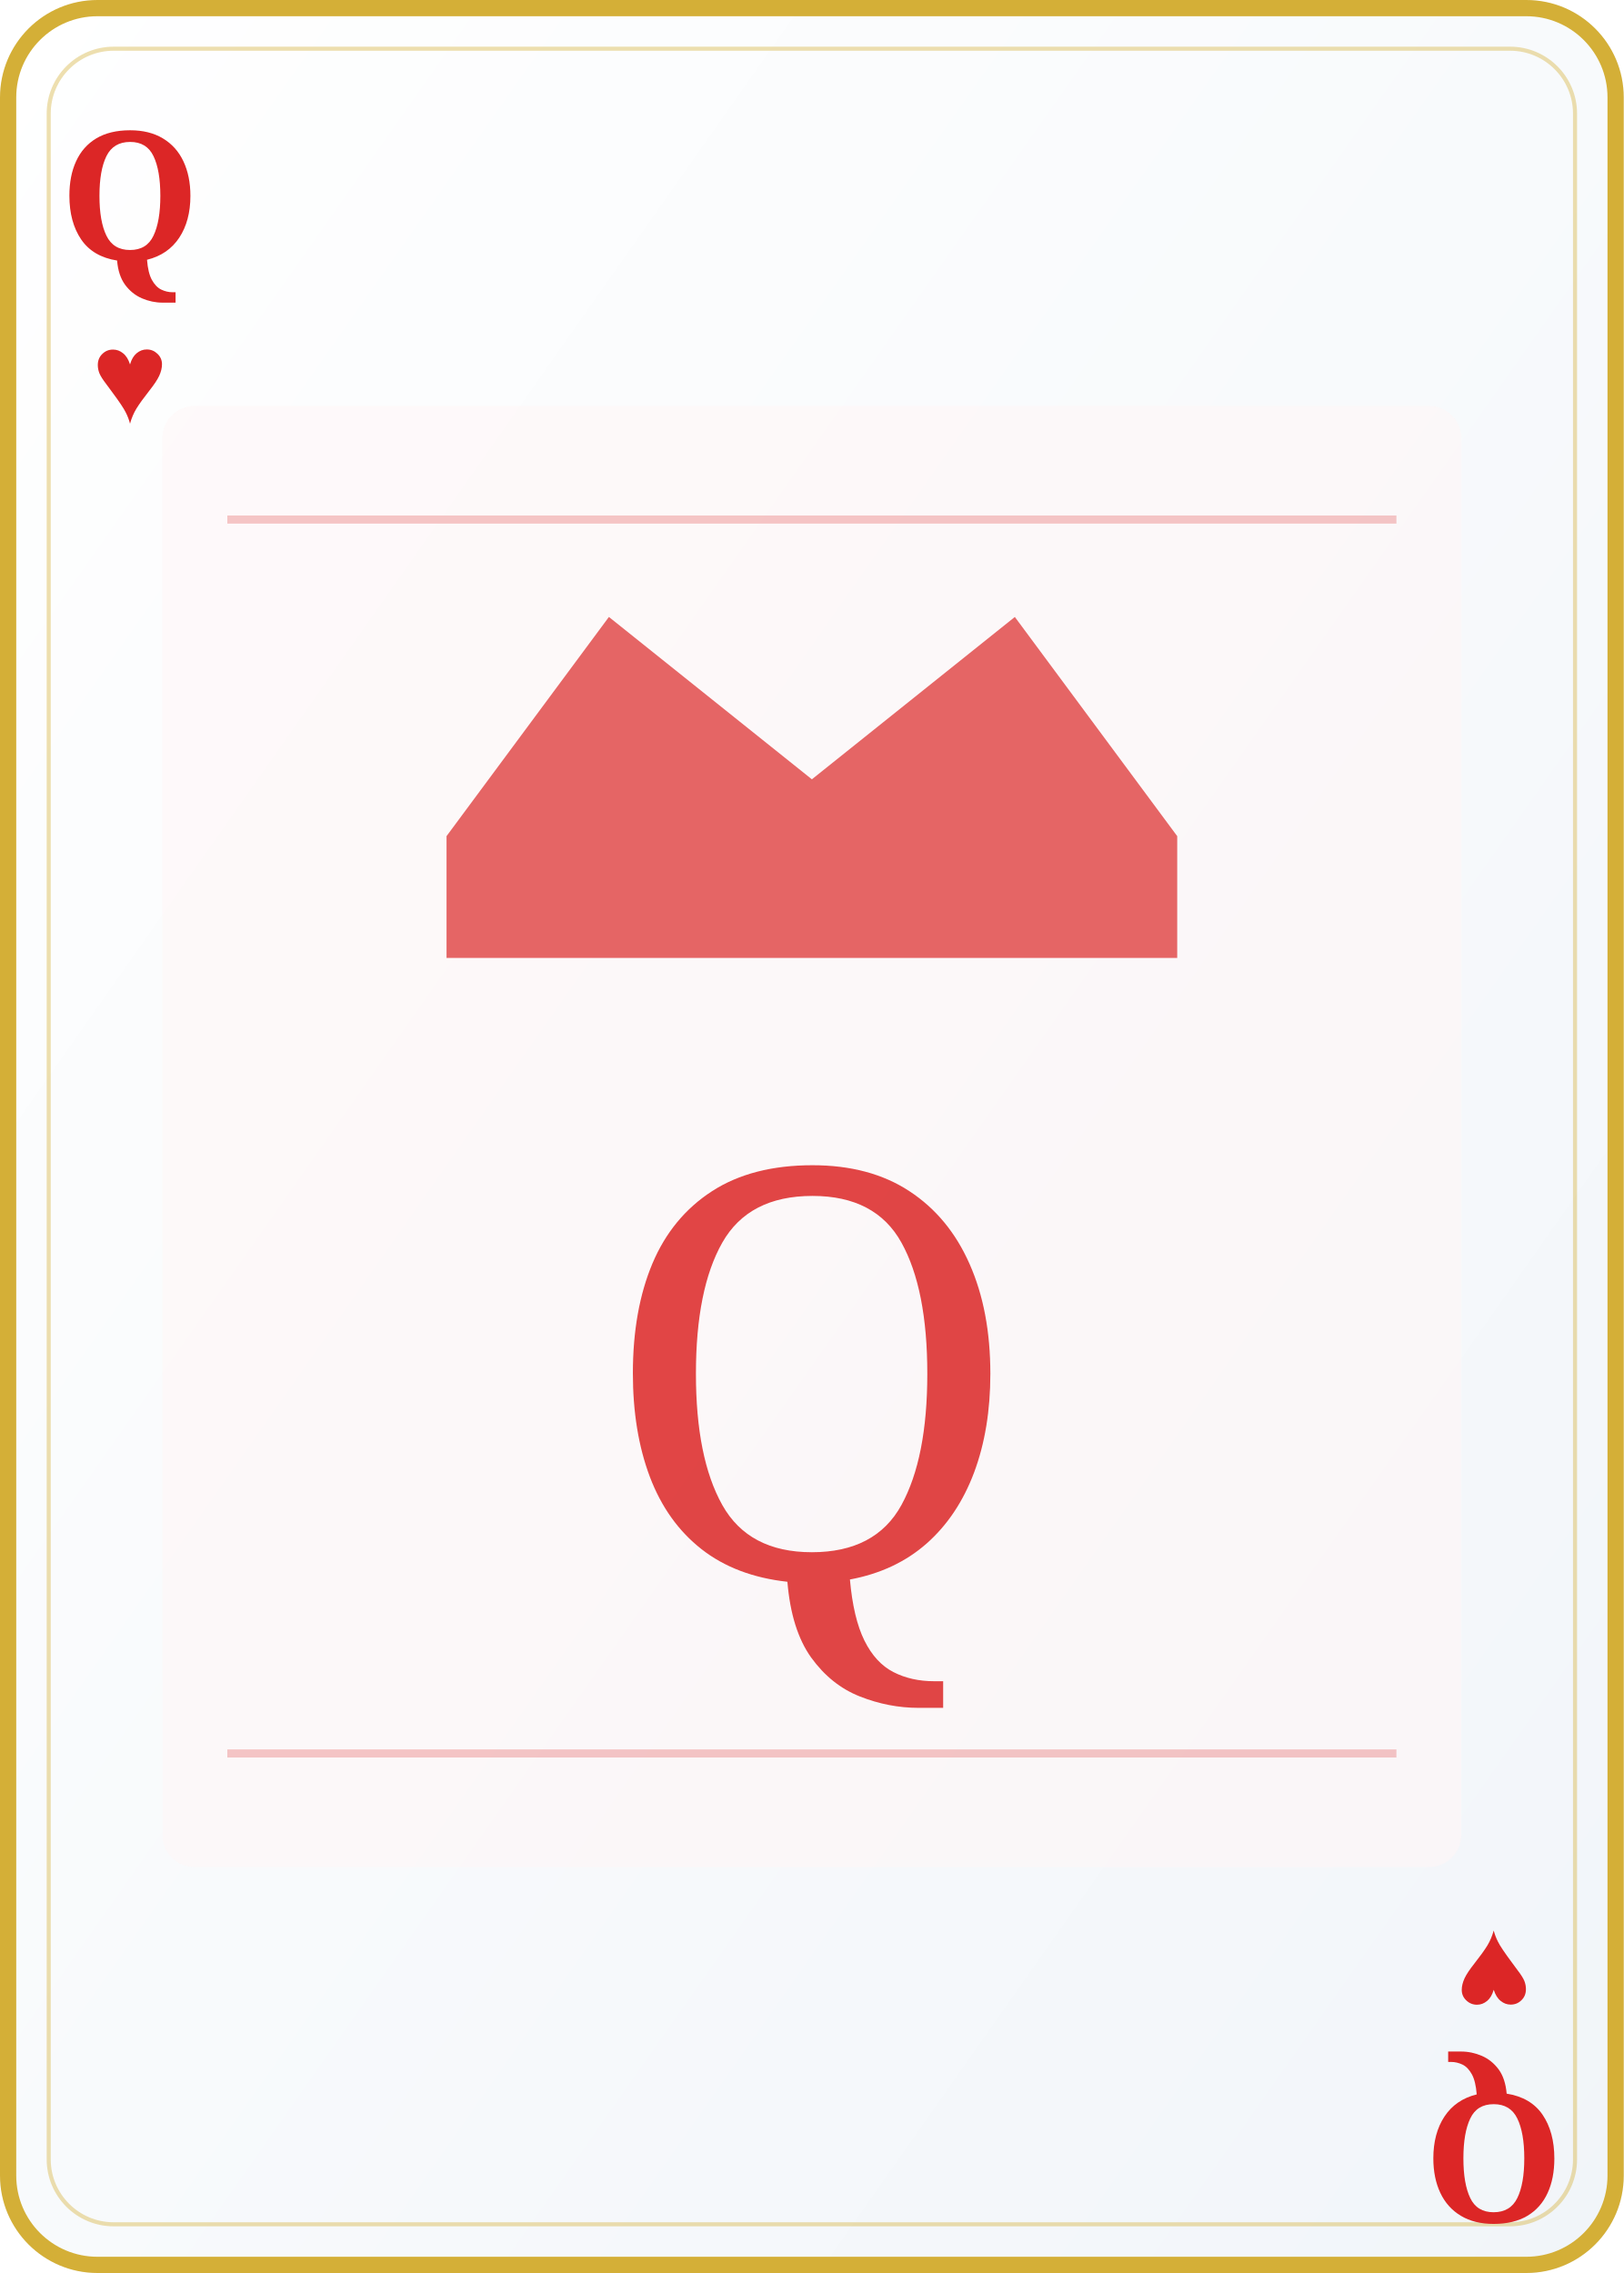
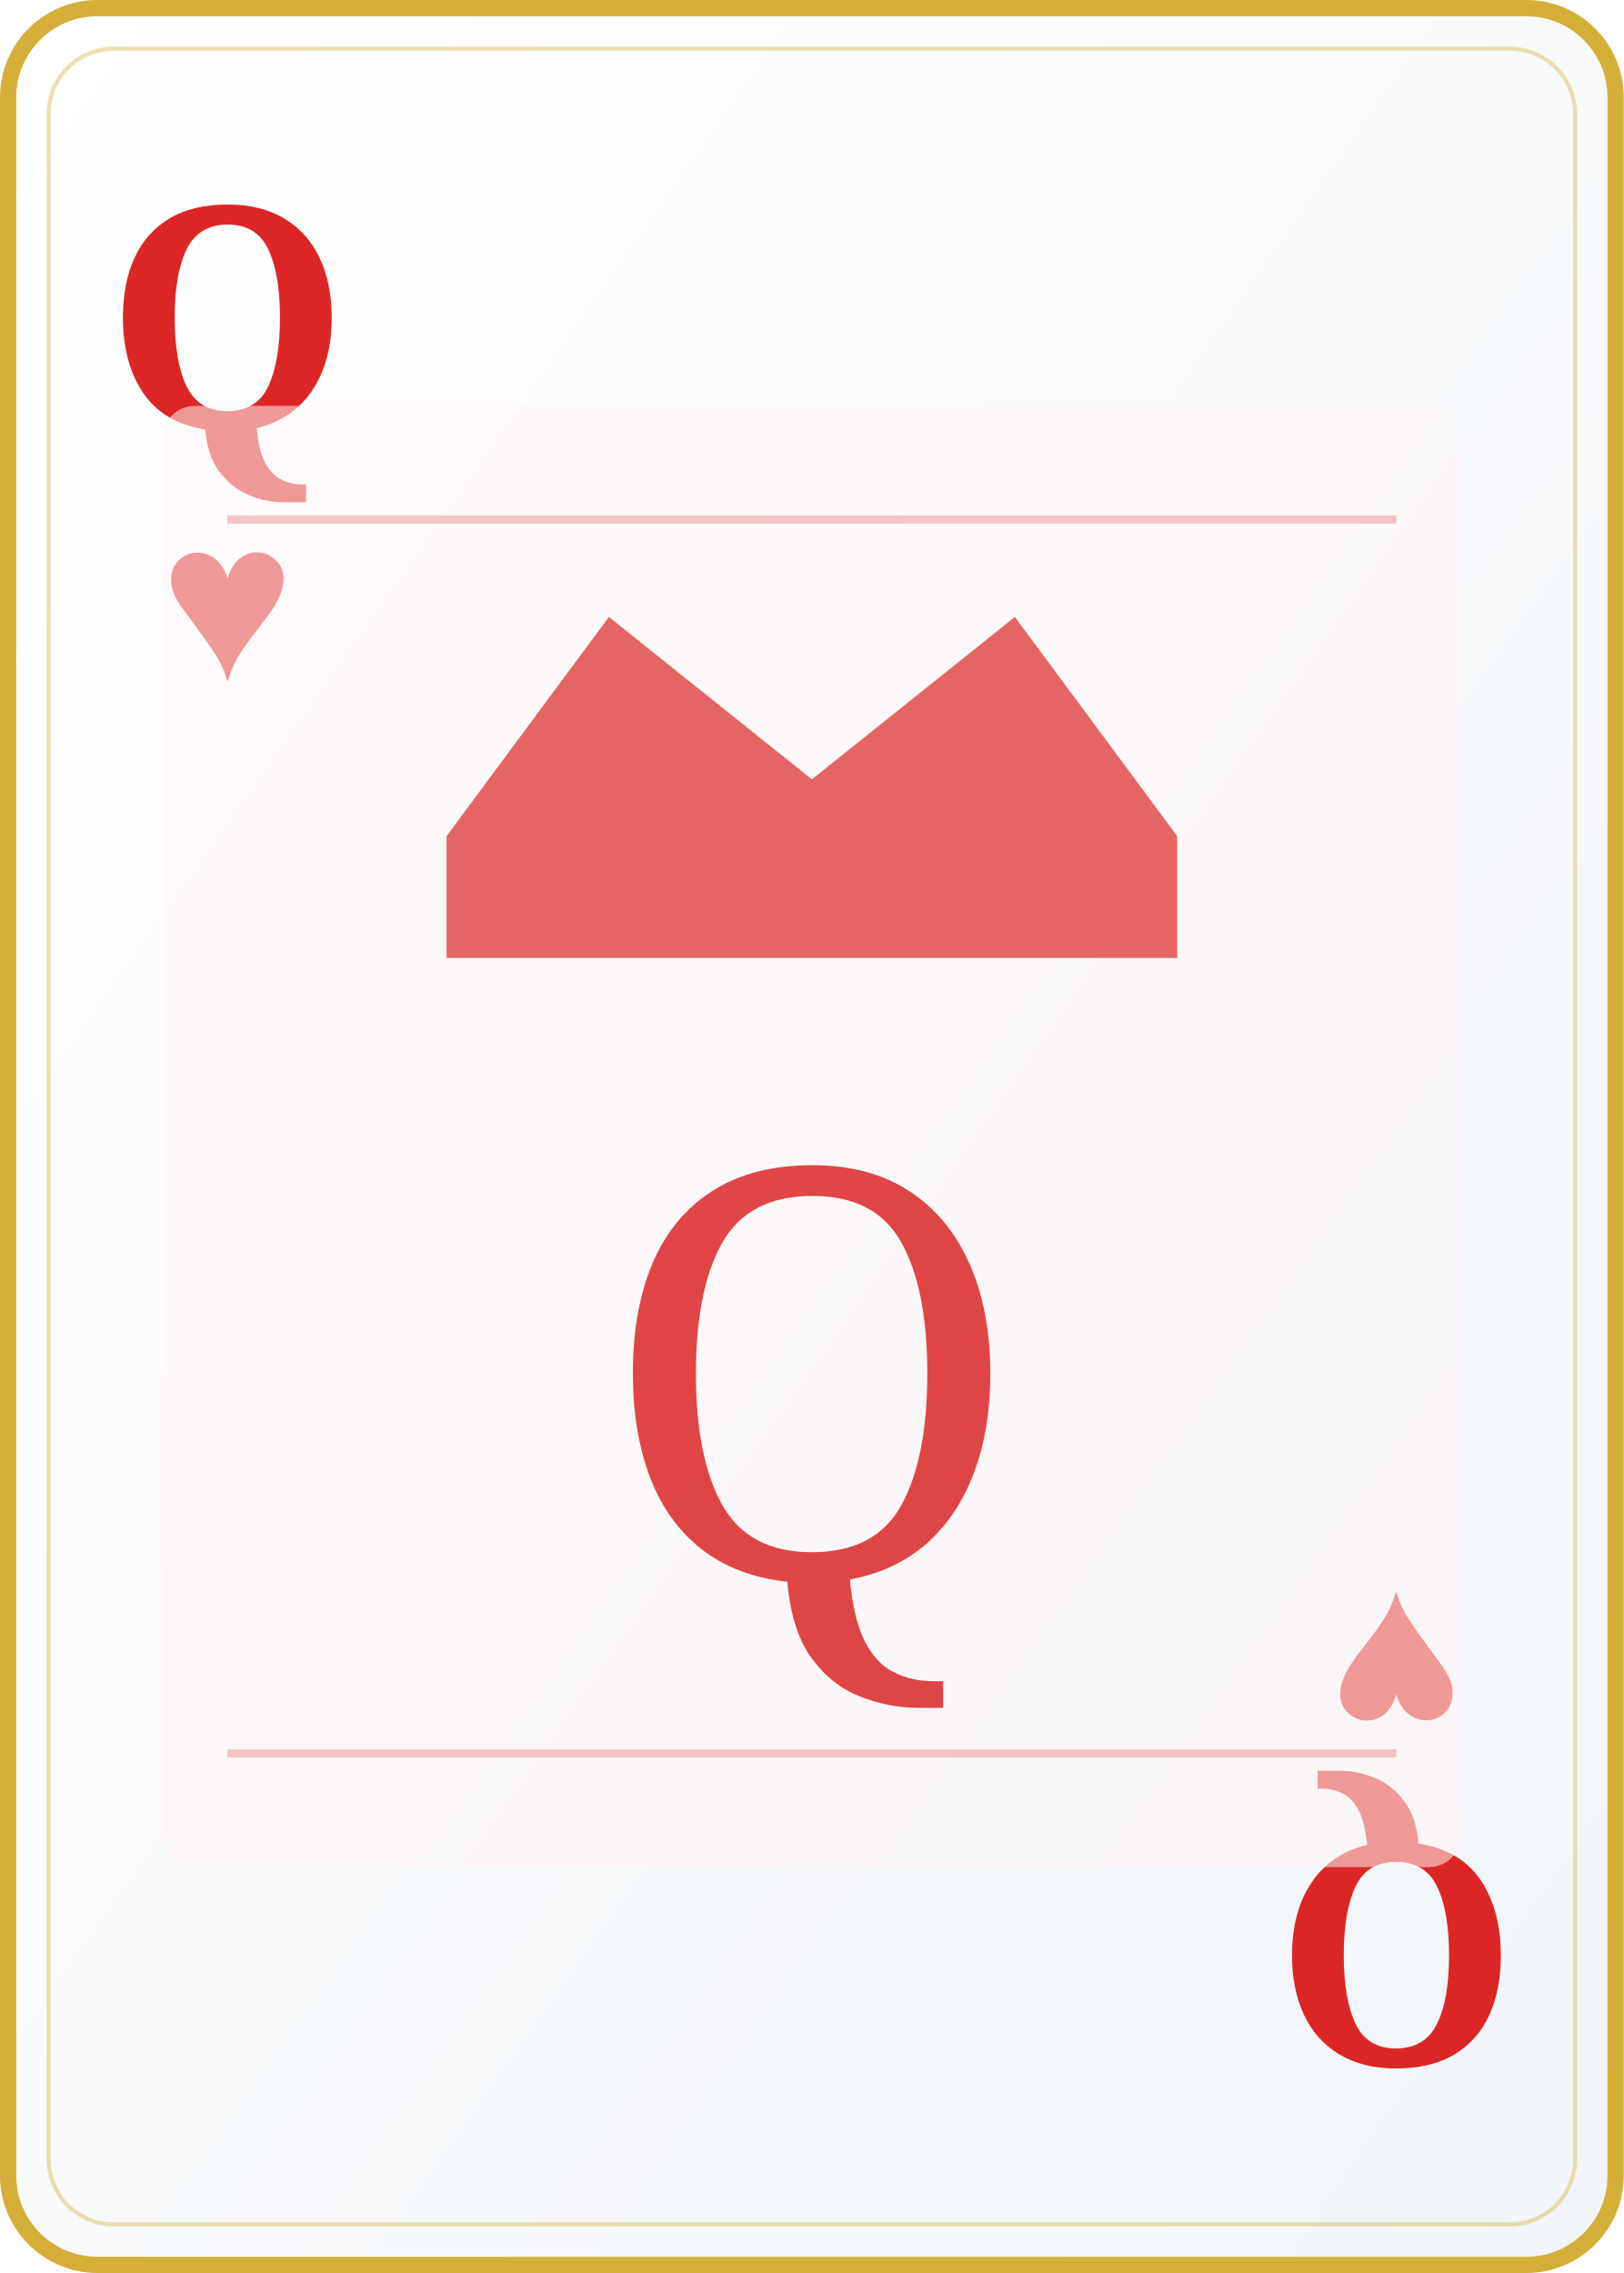
<svg xmlns="http://www.w3.org/2000/svg" viewBox="0 0 200 280" width="200" height="280">
  <defs>
    <linearGradient id="cardBg" x1="0%" y1="0%" x2="100%" y2="100%">
      <stop offset="0%" style="stop-color:#ffffff" />
      <stop offset="100%" style="stop-color:#f1f5f9" />
    </linearGradient>
  </defs>
  <rect width="200" height="280" rx="12" fill="url(#cardBg)" />
  <rect x="1" y="1" width="198" height="278" rx="11" fill="none" stroke="#d4af37" stroke-width="2" />
  <rect x="6" y="6" width="188" height="268" rx="8" fill="none" stroke="#d4af37" stroke-width="0.5" opacity="0.4" />
-   <text x="16" y="32" font-family="Georgia,serif" font-size="22" font-weight="900" fill="#dc2626" text-anchor="middle">Q</text>
-   <text x="16" y="52" font-family="Arial,sans-serif" font-size="16" fill="#dc2626" text-anchor="middle">♥</text>
-   <text x="184" y="258" font-family="Georgia,serif" font-size="22" font-weight="900" fill="#dc2626" text-anchor="middle" transform="rotate(180,184,258)">Q</text>
-   <text x="184" y="238" font-family="Arial,sans-serif" font-size="16" fill="#dc2626" text-anchor="middle" transform="rotate(180,184,238)">♥</text>
+   <text x="28" y="38" font-family="Georgia,serif" font-size="38" font-weight="900" fill="#dc2626" text-anchor="middle" dominant-baseline="central">Q</text>
+   <text x="28" y="74" font-family="Arial,sans-serif" font-size="28" fill="#dc2626" text-anchor="middle" dominant-baseline="central">♥</text>
+   <text x="172" y="242" font-family="Georgia,serif" font-size="38" font-weight="900" fill="#dc2626" text-anchor="middle" dominant-baseline="central" transform="rotate(180,172,242)">Q</text>
+   <text x="172" y="206" font-family="Arial,sans-serif" font-size="28" fill="#dc2626" text-anchor="middle" dominant-baseline="central" transform="rotate(180,172,206)">♥</text>
  <rect x="20" y="50" width="160" height="180" rx="4" fill="#fff5f5" opacity="0.55" />
  <polygon points="55,103 75,76 100,96 125,76 145,103 145,118 55,118" fill="#dc2626" opacity="0.7" />
  <text x="100" y="170" font-family="Georgia,serif" font-size="70" fill="#dc2626" text-anchor="middle" dominant-baseline="middle" opacity="0.85">Q</text>
  <line x1="28" y1="64" x2="172" y2="64" stroke="#dc2626" stroke-width="1" opacity="0.25" />
  <line x1="28" y1="216" x2="172" y2="216" stroke="#dc2626" stroke-width="1" opacity="0.25" />
</svg>
